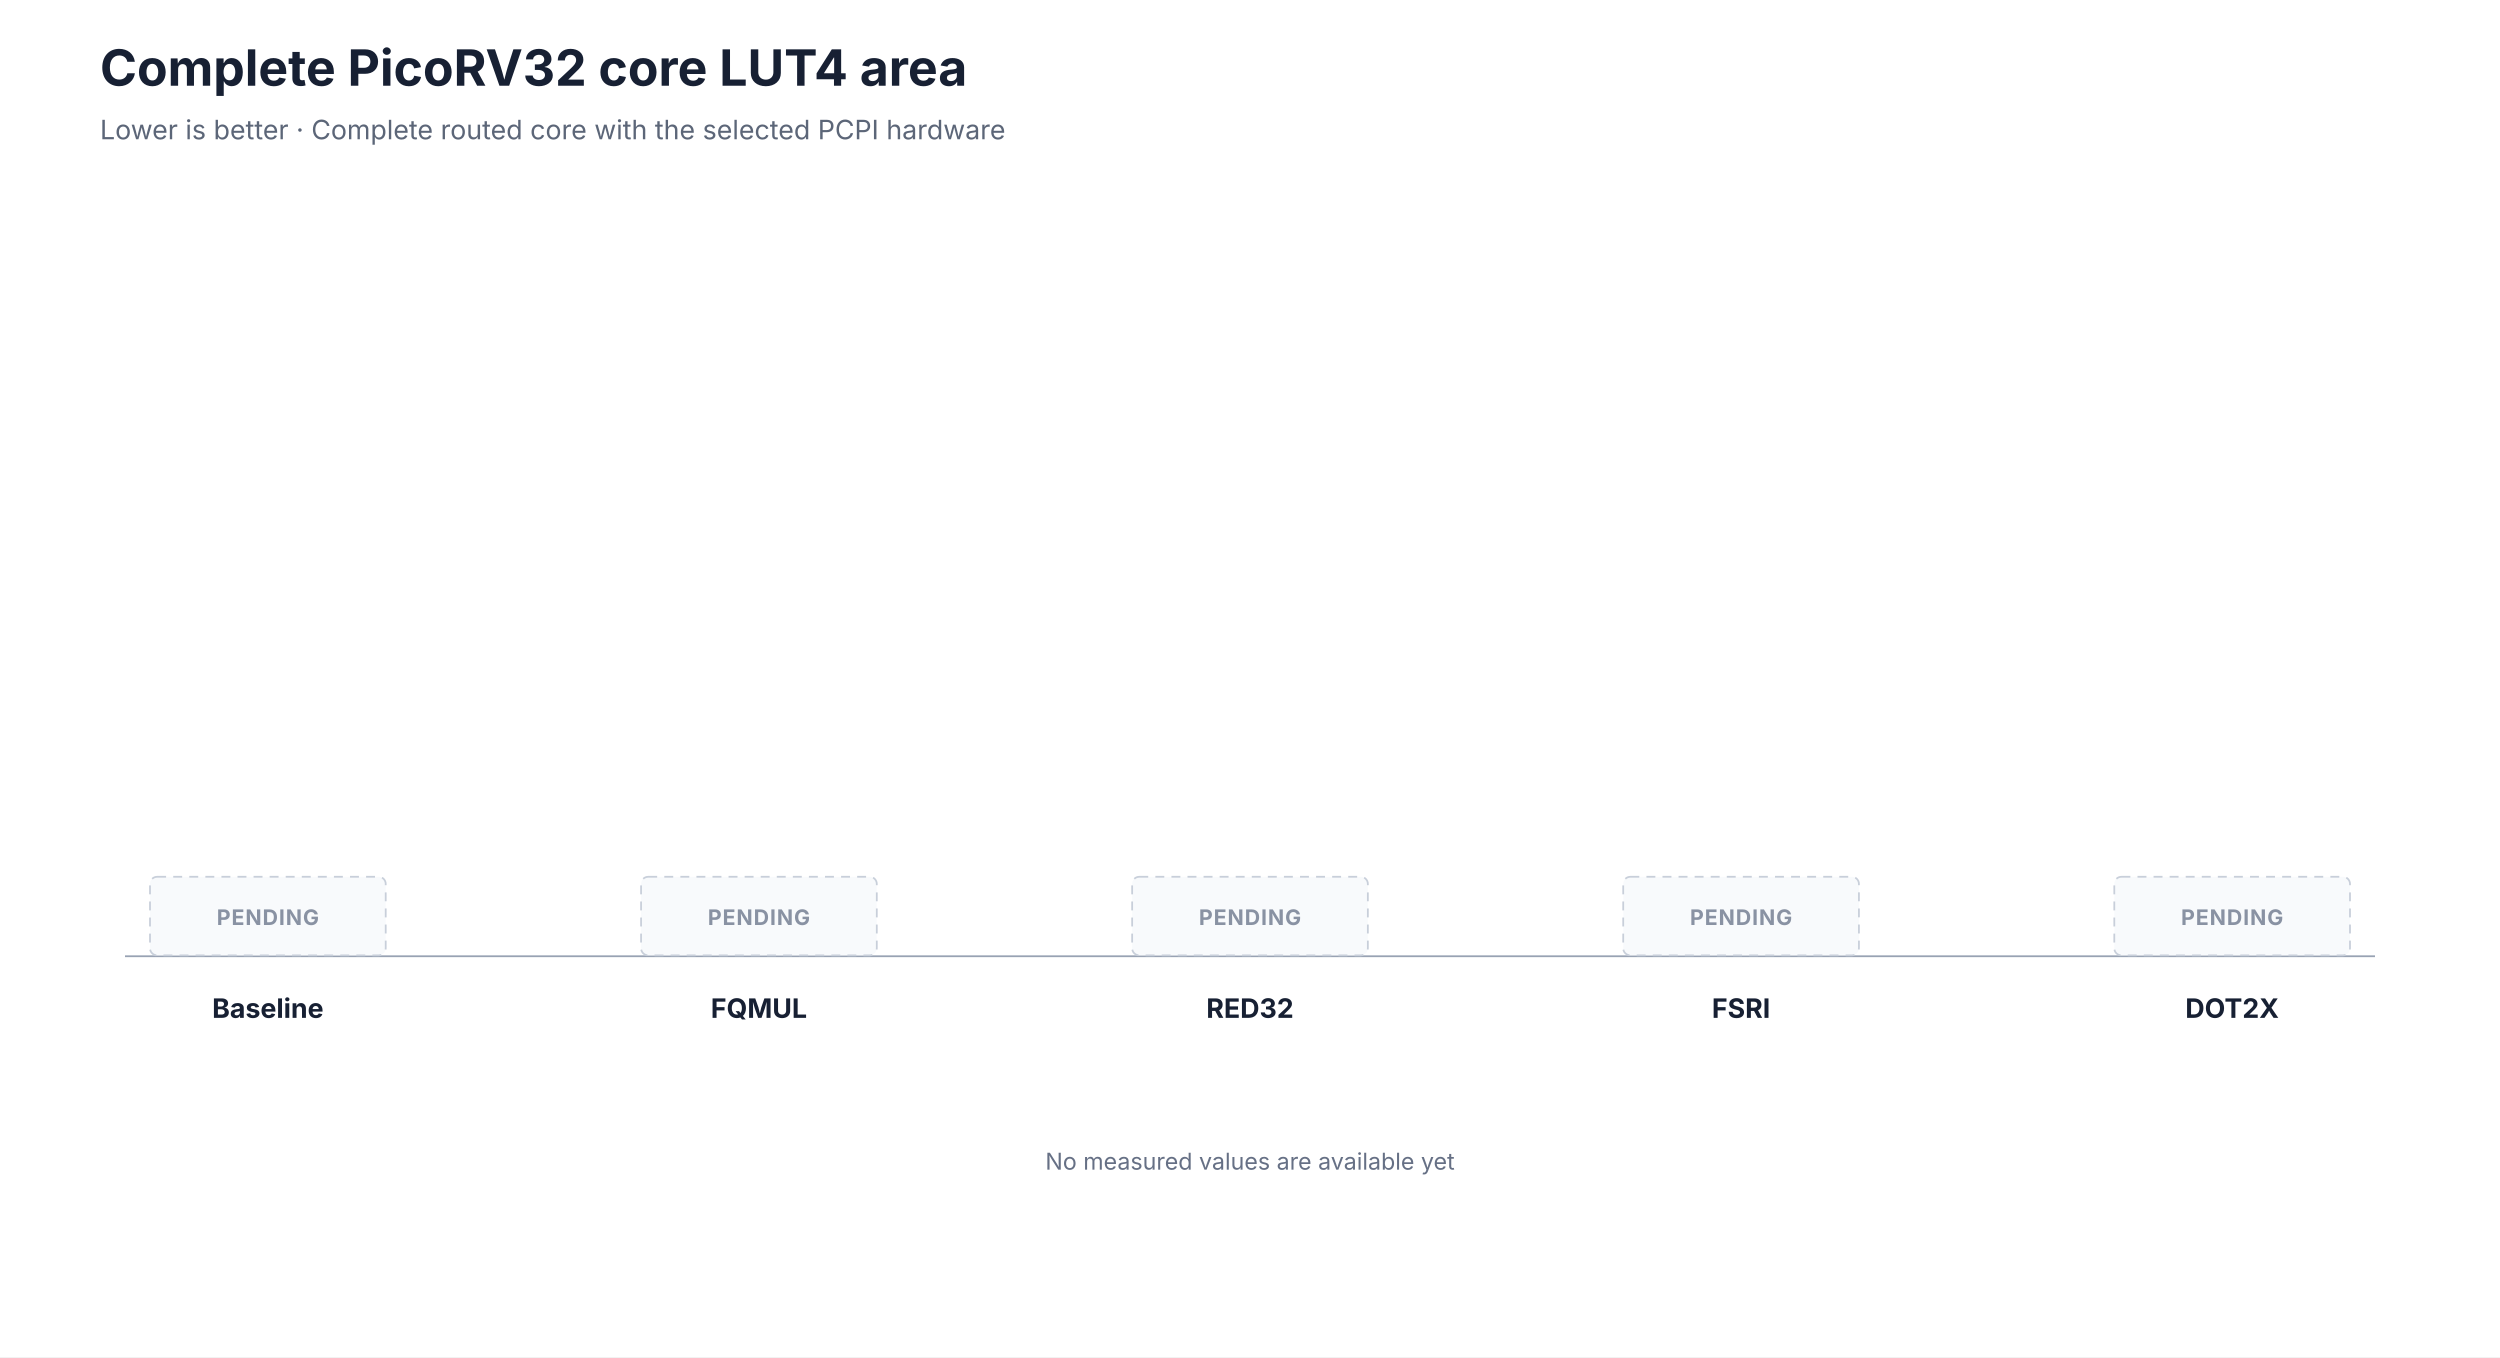
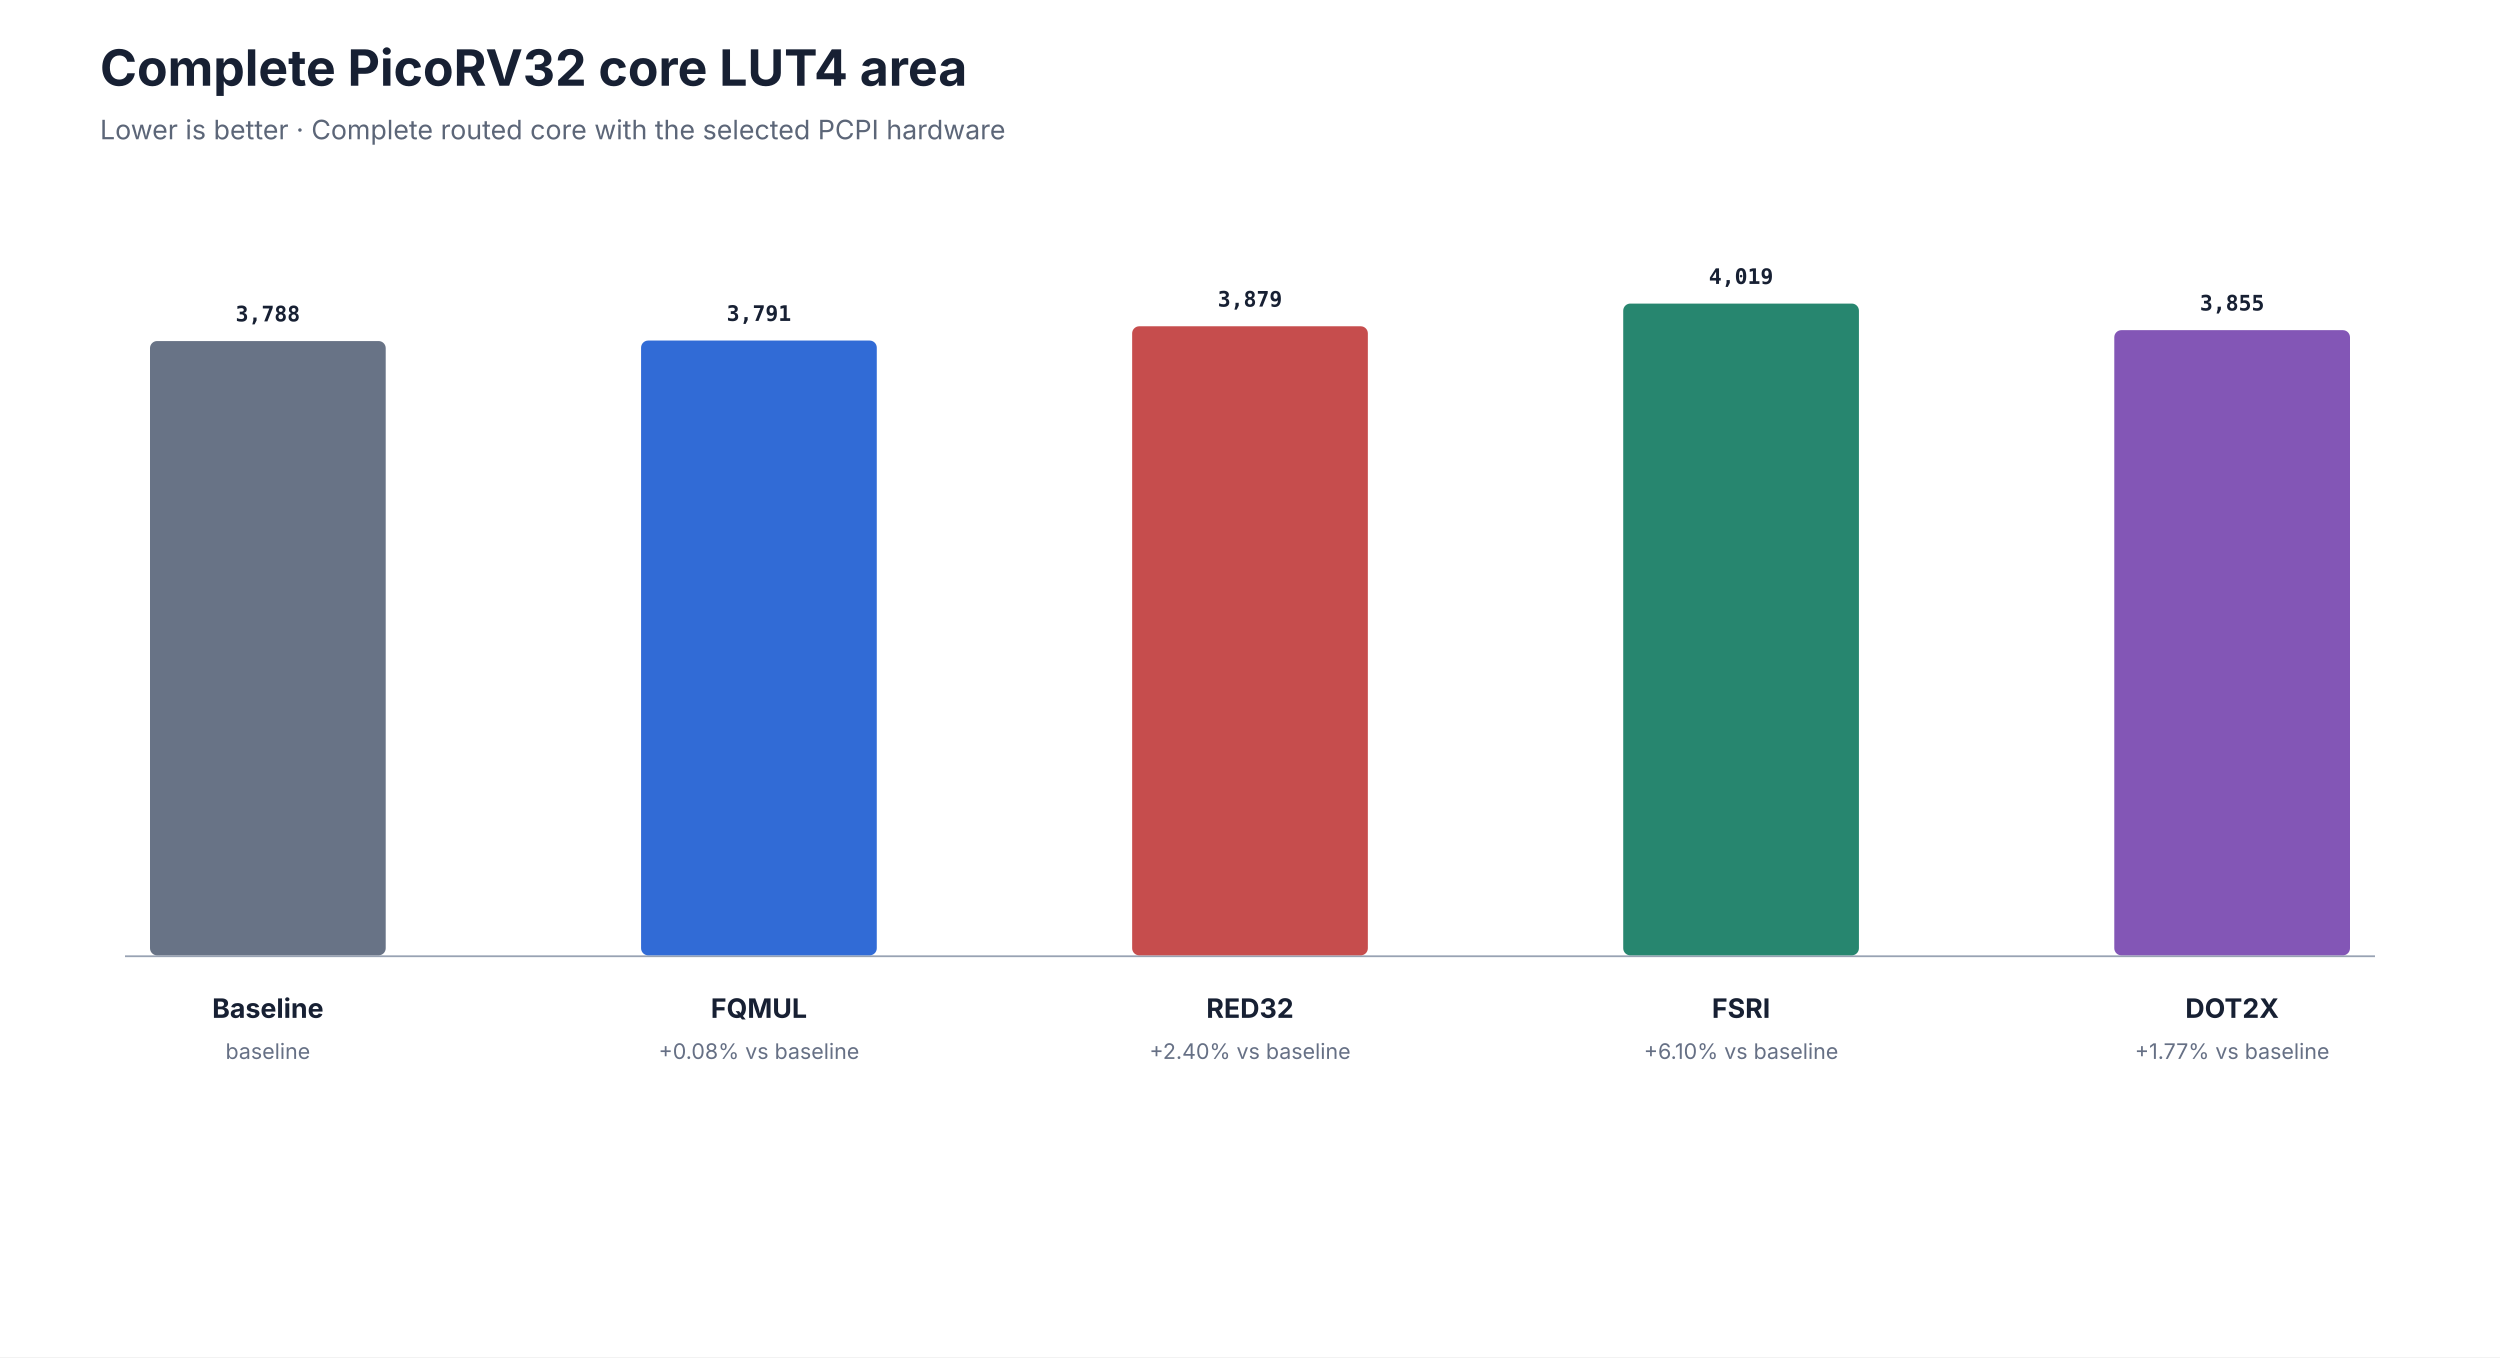
<svg xmlns="http://www.w3.org/2000/svg" width="1400" height="760" viewBox="0 0 1400 760" role="img" aria-labelledby="title desc">
  <rect width="1400" height="760" fill="white" />
  <style>text{font-family:system-ui,-apple-system,BlinkMacSystemFont,"Segoe UI",sans-serif;fill:#172033}.title{font-size:28px;font-weight:700}.subtitle{font-size:15px;fill:#5c6678}.variant{font-size:15px;font-weight:650}.group{font-size:17px;font-weight:650}.value{font-family:ui-monospace,"SFMono-Regular",Consolas,monospace;font-size:12px;font-weight:650}.change{font-size:12px;fill:#667085}.pending{font-size:12px;font-weight:650;fill:#8992a3;letter-spacing:.04em}.note{font-size:13px;fill:#667085}</style>
  <text x="56" y="48" class="title">Complete PicoRV32 core LUT4 area</text>
  <text x="56" y="78" class="subtitle">Lower is better · Complete routed core with the selected PCPI hardware</text>
  <path d="M70 535.5H1330" stroke="#98a2b3" stroke-width="1" />
-   <rect x="84.00" y="491" width="132.00" height="44" rx="4" fill="#f8fafc" stroke="#c8cfda" stroke-dasharray="5 4" />
-   <text x="150.00" y="518" text-anchor="middle" class="pending">PENDING</text>
+   <rect x="84.00" y="190.98" width="132" height="344.02" rx="4" fill="#687386" />
+   <text x="150" y="179.98" text-anchor="middle" class="value">3,788</text>
  <text x="150" y="570" text-anchor="middle" class="variant">Baseline</text>
-   <rect x="359.00" y="491" width="132.00" height="44" rx="4" fill="#f8fafc" stroke="#c8cfda" stroke-dasharray="5 4" />
-   <text x="425.00" y="518" text-anchor="middle" class="pending">PENDING</text>
+   <text x="150" y="593" text-anchor="middle" class="change">baseline</text>
+   <rect x="359.00" y="190.71" width="132" height="344.29" rx="4" fill="#316bd6" />
+   <text x="425" y="179.71" text-anchor="middle" class="value">3,791</text>
  <text x="425" y="570" text-anchor="middle" class="variant">FQMUL</text>
-   <rect x="634.00" y="491" width="132.00" height="44" rx="4" fill="#f8fafc" stroke="#c8cfda" stroke-dasharray="5 4" />
-   <text x="700.00" y="518" text-anchor="middle" class="pending">PENDING</text>
+   <text x="425" y="593" text-anchor="middle" class="change">+0.08% vs baseline</text>
+   <rect x="634.00" y="182.71" width="132" height="352.29" rx="4" fill="#c64d4d" />
+   <text x="700" y="171.71" text-anchor="middle" class="value">3,879</text>
  <text x="700" y="570" text-anchor="middle" class="variant">RED32</text>
-   <rect x="909.00" y="491" width="132.00" height="44" rx="4" fill="#f8fafc" stroke="#c8cfda" stroke-dasharray="5 4" />
-   <text x="975.00" y="518" text-anchor="middle" class="pending">PENDING</text>
+   <text x="700" y="593" text-anchor="middle" class="change">+2.40% vs baseline</text>
+   <rect x="909.00" y="170.00" width="132" height="365.00" rx="4" fill="#27866f" />
+   <text x="975" y="159.00" text-anchor="middle" class="value">4,019</text>
  <text x="975" y="570" text-anchor="middle" class="variant">FSRI</text>
-   <rect x="1184.00" y="491" width="132.00" height="44" rx="4" fill="#f8fafc" stroke="#c8cfda" stroke-dasharray="5 4" />
-   <text x="1250.00" y="518" text-anchor="middle" class="pending">PENDING</text>
+   <text x="975" y="593" text-anchor="middle" class="change">+6.10% vs baseline</text>
+   <rect x="1184.00" y="184.89" width="132" height="350.11" rx="4" fill="#8356b6" />
+   <text x="1250" y="173.89" text-anchor="middle" class="value">3,855</text>
  <text x="1250" y="570" text-anchor="middle" class="variant">DOT2X</text>
-   <text x="700" y="655" text-anchor="middle" class="note">No measured values are available yet</text>
+   <text x="1250" y="593" text-anchor="middle" class="change">+1.77% vs baseline</text>
</svg>
